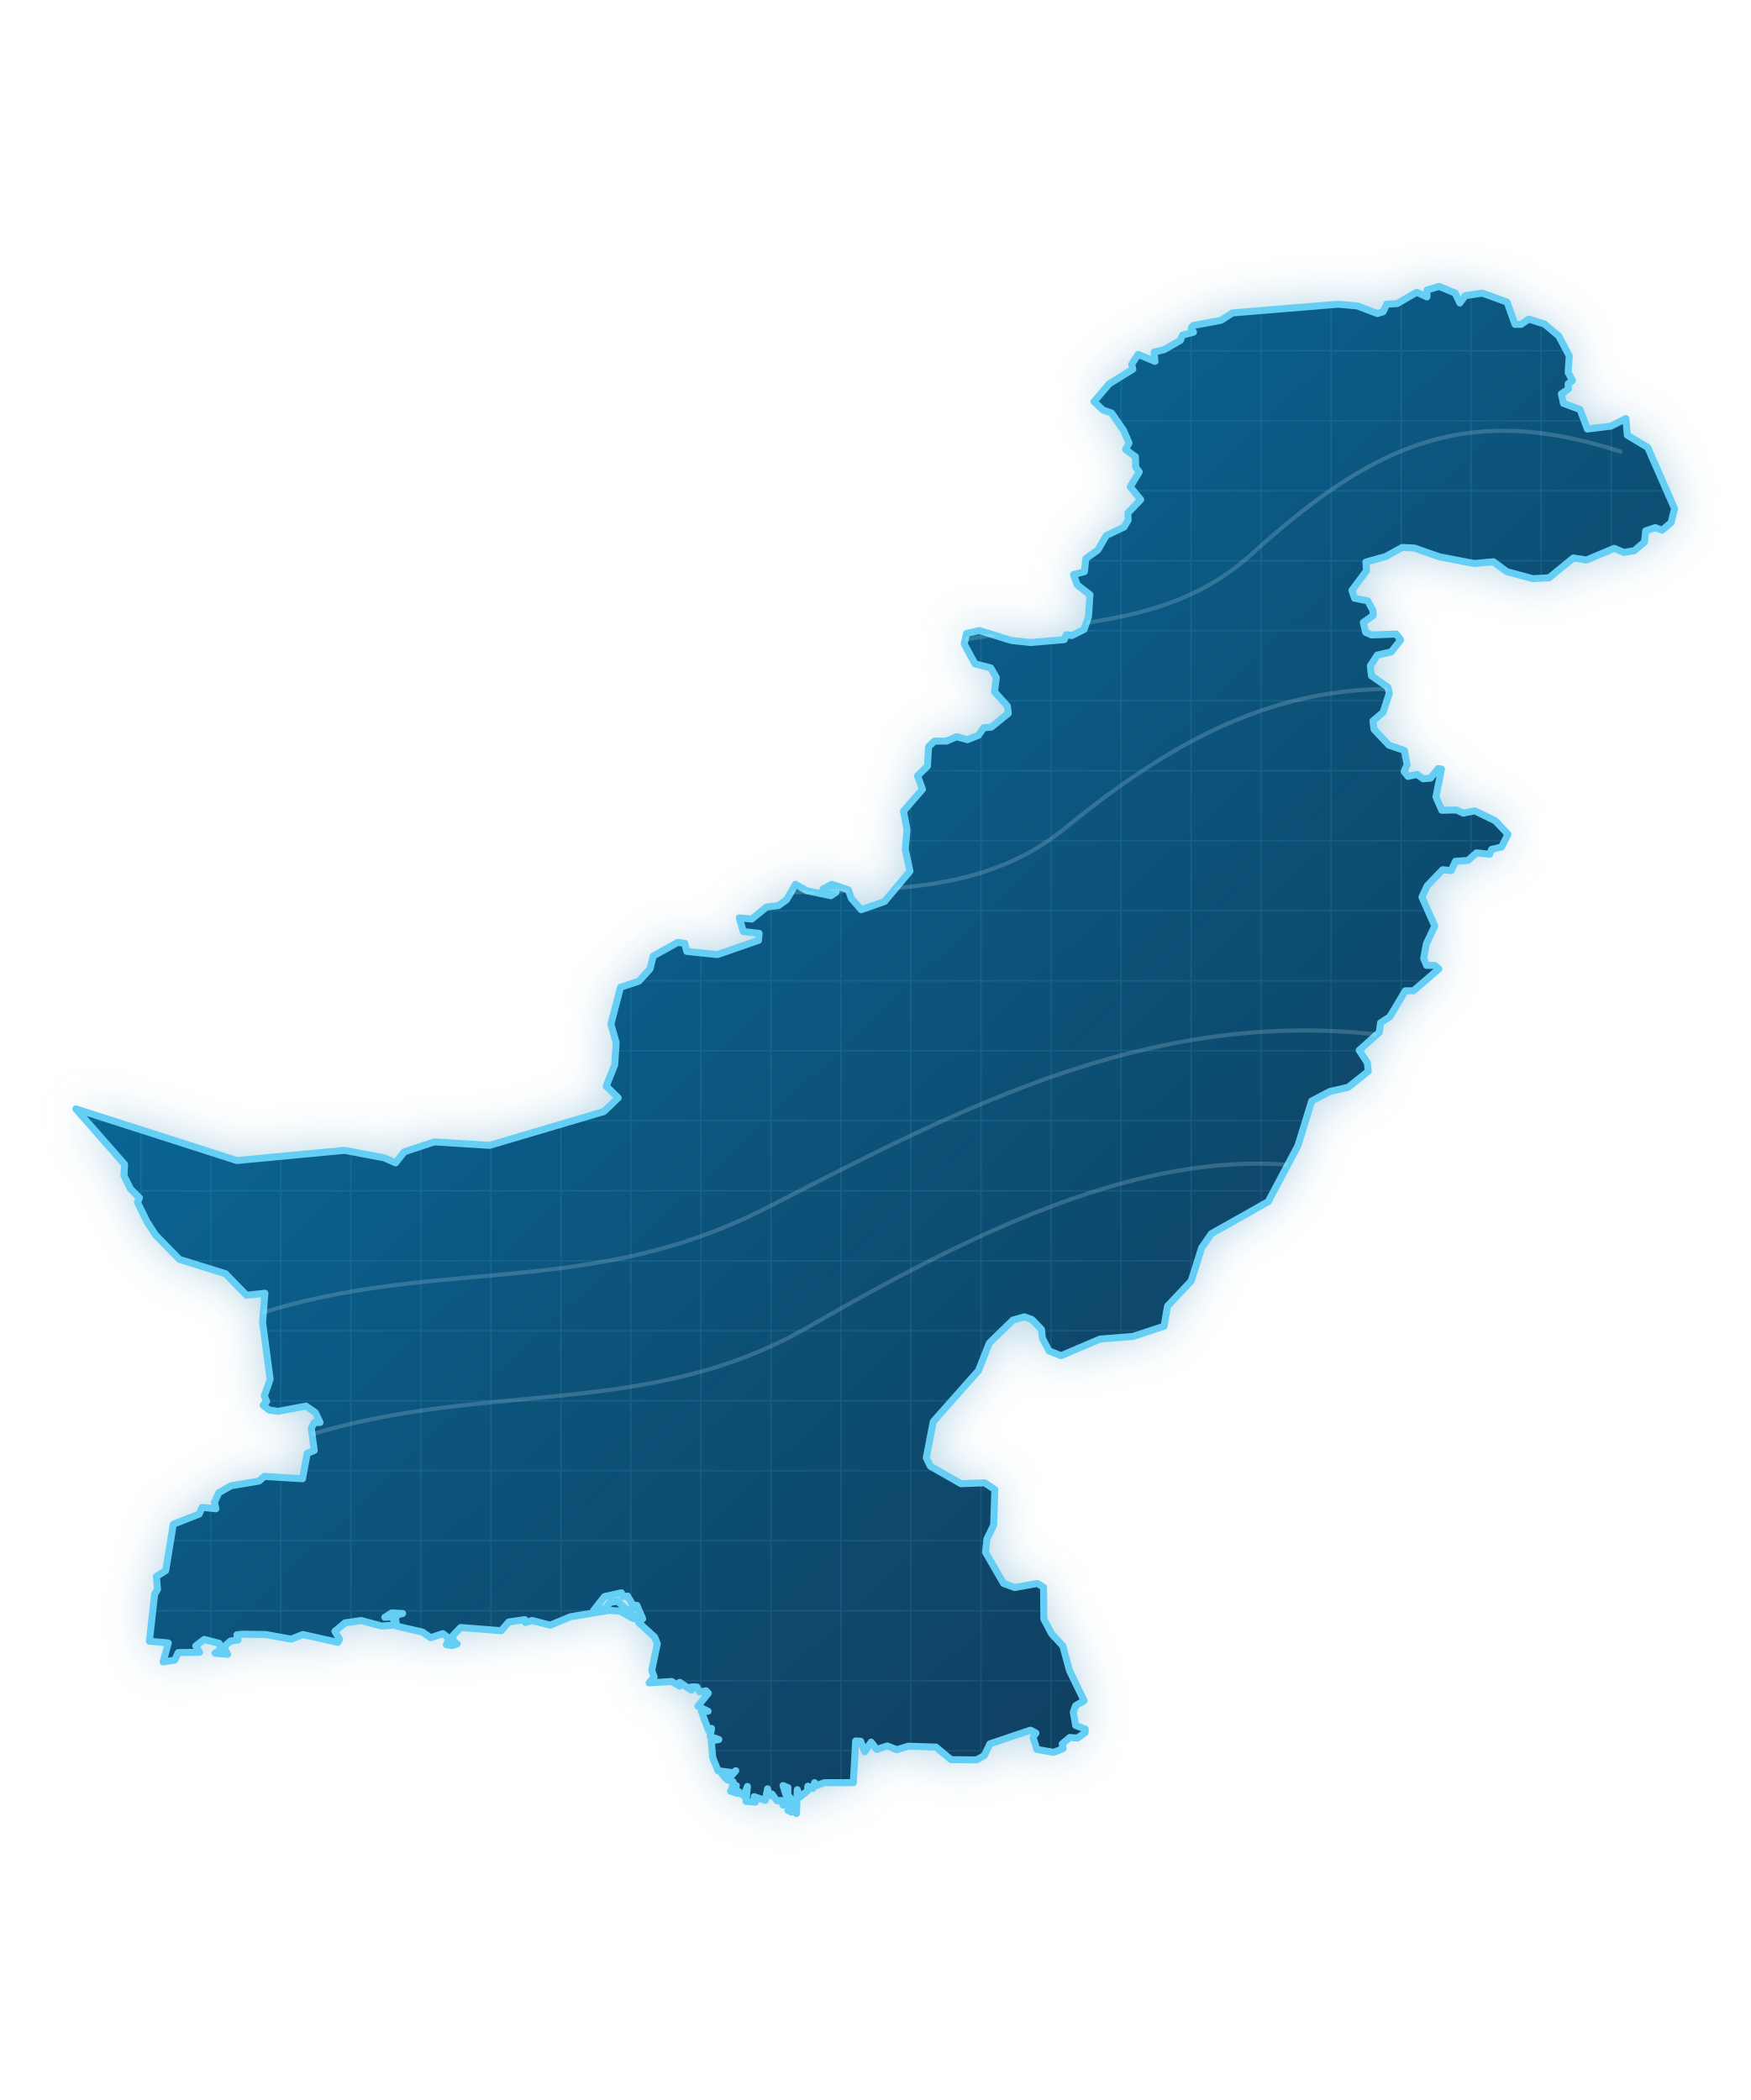
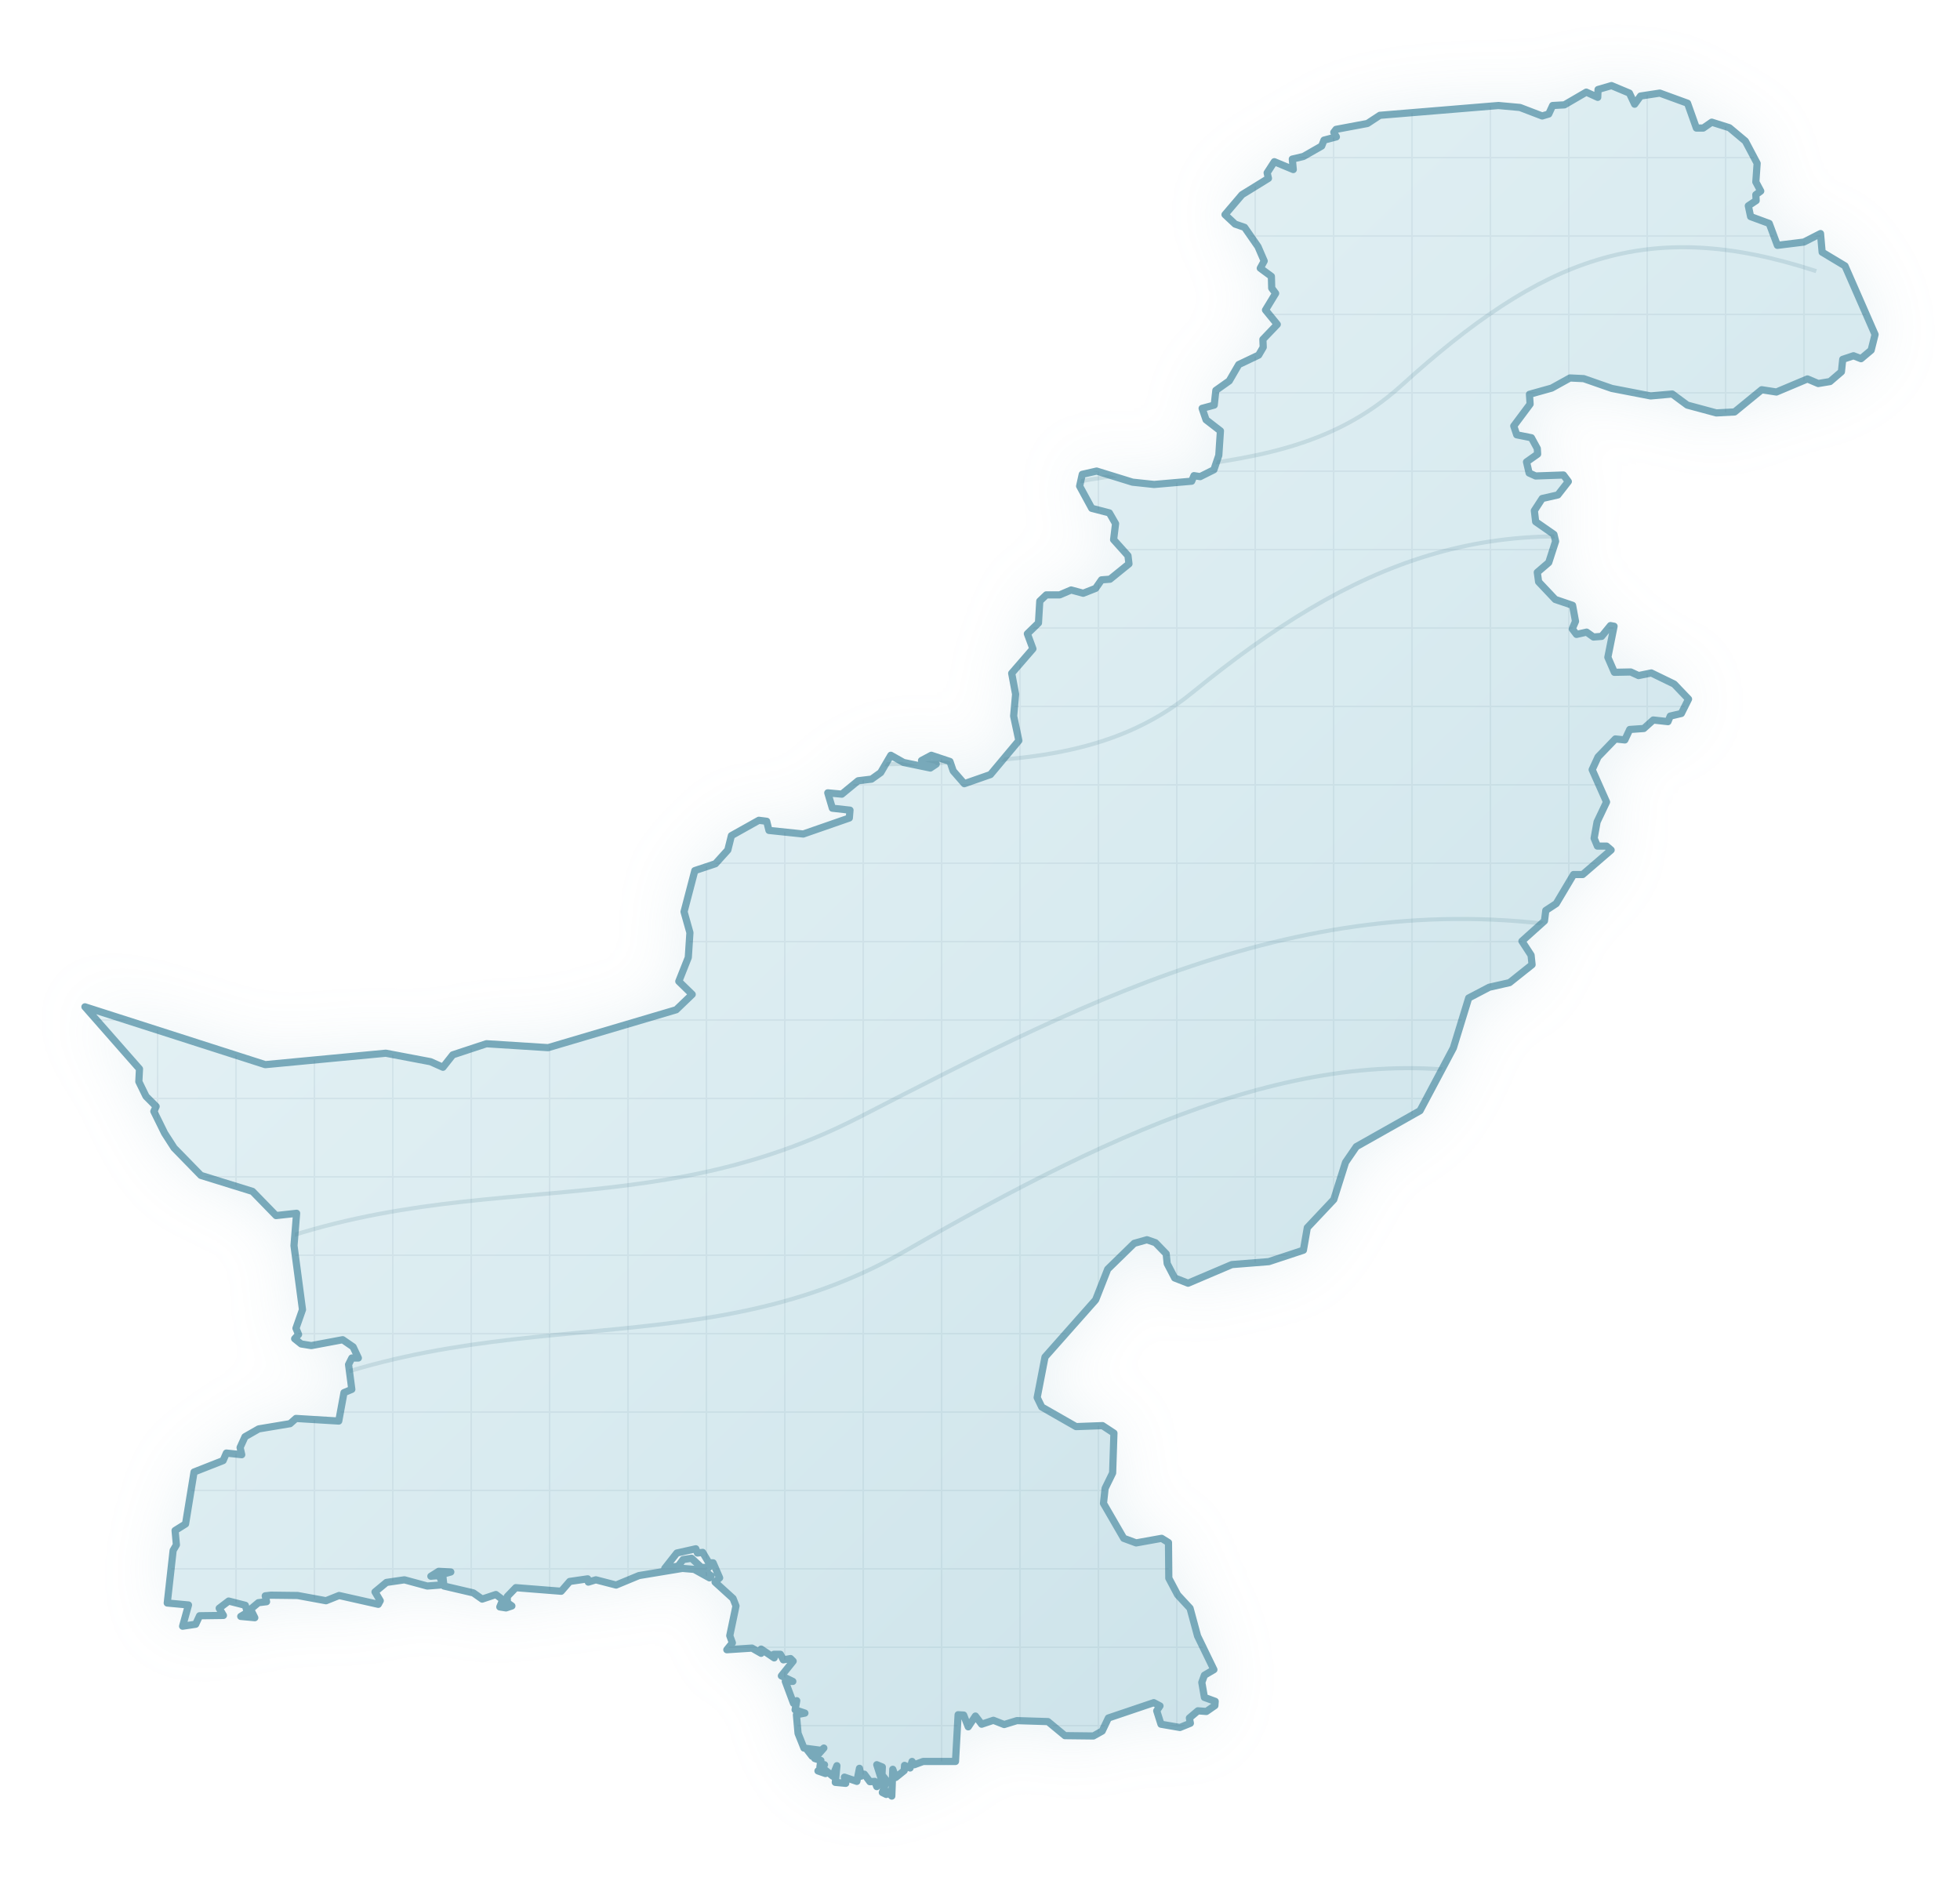
- <svg xmlns="http://www.w3.org/2000/svg" viewBox="0 0 600 720" role="presentation">
+ <svg xmlns="http://www.w3.org/2000/svg" viewBox="0 72 600 580" role="presentation">
  <defs>
    <linearGradient id="land" x1="0" y1="0" x2="1" y2="1">
-       <stop offset="0" stop-color="#087cb7" />
-       <stop offset="0.52" stop-color="#0c5279" />
-       <stop offset="1" stop-color="#12324f" />
+       <stop offset="0" stop-color="#edf6f8" />
+       <stop offset="0.52" stop-color="#d9ebf0" />
+       <stop offset="1" stop-color="#c4dde5" />
    </linearGradient>
    <pattern id="grid" width="24" height="24" patternUnits="userSpaceOnUse">
-       <path d="M24 0H0V24" fill="none" stroke="#65cef5" stroke-opacity=".15" stroke-width="1" />
+       <path d="M24 0H0V24" fill="none" stroke="#356b80" stroke-opacity=".12" stroke-width="1" />
    </pattern>
    <filter id="glow" x="-30%" y="-30%" width="160%" height="160%">
-       <feGaussianBlur stdDeviation="8" result="blur" />
+       <feGaussianBlur stdDeviation="10" result="blur" />
      <feMerge>
        <feMergeNode in="blur" />
        <feMergeNode in="SourceGraphic" />
      </feMerge>
    </filter>
    <path id="country" d="M537.9 122L537.5 127.7L539 130.5L537.5 131.6L537.6 133.4L535.2 135L535.9 138.3L541.6 140.4L544.1 147.1L552.2 146.1L557.3 143.5L557.8 149.2L564.8 153.4L574 174.4L572.8 179.2L569.7 181.8L567.4 180.9L564.1 182L563.7 185.8L560.2 188.8L556.6 189.4L553.3 188L543.8 192L539.3 191.3L531 198.1L525.4 198.4L516.5 196L511.9 192.6L505.3 193.2L493.4 190.9L484.8 187.9L480.6 187.7L475 190.8L468.2 192.7L468.4 195.7L463.4 202.4L464.3 205.1L468.8 206L470.6 209.3L470.7 211L467.3 213.4L468.1 216.8L470.1 217.7L478.6 217.4L480.1 219.4L476.9 223.5L472.1 224.6L469.7 228.3L470.1 231.7L475.7 235.6L476.2 237.7L474.1 244.2L470.6 247.2L471 250.1L476.1 255.5L481.4 257.3L482.3 262.2L481.3 264.5L482.6 266.2L485.7 265.5L487.8 267L490.3 266.8L493 263.5L494.1 263.7L492.2 273.2L494.2 277.8L499.2 277.7L501.6 278.8L505.5 278L512.5 281.4L516.9 286L514.7 290.4L511.3 291.2L510.6 292.9L506.1 292.4L503.2 295L498.9 295.3L497.4 298.5L494.5 298.2L489.2 303.7L487.4 307.6L491.8 317.5L488.9 323.6L488 328.6L489 331L491.8 331L493.2 332.2L484.5 339.7L481.7 339.7L476.4 348.6L473.2 350.7L472.8 353.9L465.9 360.1L468.7 364.4L469 367.3L462.1 372.8L455.9 374.2L449.6 377.5L444.9 392.8L434.7 412L415.2 423L411.9 427.8L408.3 439.2L400.2 447.8L399 454.7L388.4 458.2L377.1 459.1L363.7 464.8L359.6 463.2L357.3 458.8L357 455.8L353.7 452.4L351.1 451.5L347.2 452.6L339.1 460.5L335.4 469.9L319.9 487.4L317.5 499.8L318.9 502.7L329.4 508.7L337.5 508.4L341 510.7L340.6 522.9L338.3 527.6L337.8 532.2L344 542.9L347.8 544.3L355.6 542.9L357.7 544.2L357.8 555.1L360.5 560.2L364.3 564.3L366.6 572.8L371.6 583.1L368.7 584.8L367.9 587L368.7 591.6L372 592.8L371.9 594.1L369.3 595.9L366.7 595.7L364.1 597.9L364.4 599.5L361.2 600.8L355.4 599.8L354.1 595.7L355.1 594.2L353.2 593.2L339.3 597.9L337.4 601.9L334.7 603.4L326 603.3L320.8 599L311.3 598.7L307.4 599.9L304.1 598.6L300.5 599.8L298.6 597.3L296.4 600.6L295 597L293.3 596.9L292.5 611.2L282.6 611.2L279.9 612.2L279.2 611.2L278.6 613.2L276.9 612.4L276.8 614L274.2 616.1L273.3 613.6L273 621.8L271.4 620.3L271.3 621.3L270.1 620.7L271.4 617.1L270 615.3L270.1 612.9L268.4 612.2L269.8 616.6L268.4 618.9L267.8 617.3L266.3 617.4L264.6 615.1L263.6 615.7L263.1 613.3L262.3 617.3L258.5 616L258.9 617.9L255.7 617.6L256.2 612.5L254.9 615.7L252.7 613.9L252.7 614.9L250.4 614.1L252.4 612.2L251 612.8L251.3 610.9L249.4 610.3L252.2 607.1L251.4 607.8L246.1 607.1L244.3 602.6L243.8 596.9L246.4 596.4L243.4 595.4L243.9 592.6L242.9 593.4L240.4 586.7L242.7 586.7L239.2 585L242.8 580.5L242 579.7L239.8 580.1L238.9 578.4L236.9 578.4L237 579.5L233 576.8L233 578.1L230.2 576.5L222.5 577L224.2 574.9L223.4 572.7L225.3 563.6L224.4 561.3L218.9 556.3L220.3 555L218.3 550.4L217 550.4L215.1 547.2L213.5 547.4L213 546.1L207.2 547.4L203.5 552.1L207.6 551.4L209.1 549.4L211.7 549L214.7 551.8L217 551.8L215.8 552.9L217.7 554.4L217.2 555L212.5 552.4L208.9 552.1L195.6 554.3L188.6 557.2L182.4 555.6L180.1 556.3L179.9 555.3L174.4 556.1L171.8 559.1L157.9 558L155.3 560.7L155.3 562.6L156.7 563.6L154.9 564.2L153 563.9L153.9 561.7L151.8 560.1L147.6 561.5L144.9 559.6L135.9 557.5L135.5 553.9L138 553.2L134.3 553L131.9 554.5L134.4 554.3L135.4 556.4L134.7 557.2L130.8 557.5L123.8 555.6L118.3 556.4L114.8 559.3L116.4 562L115.8 563.1L103.8 560.4L99.8 562L91.1 560.4L82.9 560.3L81.2 560.5L81.6 562.3L79.1 562.6L76.7 564.6L78 567.2L73.7 566.8L75.7 565.6L75.1 563.4L70 562.1L67.1 564.3L68.4 566.5L61.1 566.6L59.9 569.2L55.9 569.8L57.7 563.3L51.2 562.7L53 546.6L54 544.9L53.6 540.5L56.8 538.5L59.4 522.6L68.3 519.1L69.3 516.8L74 517.3L73.5 515.1L75 511.8L79.2 509.4L88.8 507.8L90.6 506.2L103.7 507L105.3 498.3L107.7 497.3L106.7 489.7L107.7 487.7L109.7 487.7L108.1 484.3L104.9 482.1L95.3 483.9L92.2 483.4L90.2 481.8L91.4 480.5L90.6 478.6L92.6 472.9L90 453.3L90.8 443.4L84.5 444.1L77.3 436.7L61.5 431.8L53.3 423.4L50.4 418.9L47.1 412.2L47.8 410.7L44.7 407.6L42.5 403.1L42.7 399.2L26 380.2L81.2 397.9L118.1 394.4L131.8 397L135.6 398.7L138.6 394.9L148.9 391.5L167.8 392.7L207 381.1L211.9 376.4L207.8 372.4L210.7 365.1L211.2 357.5L209.4 351.1L212.7 338.5L219 336.4L222.8 332.2L223.9 327.8L232.3 323.1L234.7 323.4L235.4 326.2L245.9 327.3L260 322.4L260.2 320L254.8 319.4L253.4 314.7L257.7 315.1L262.7 311L266.8 310.5L269.6 308.5L272.7 303.2L276.6 305.4L284.8 307.1L286.6 305.9L282.1 304.8L285.1 303.2L290.8 305.1L291.8 308L295.2 311.9L303.2 309.1L311.9 298.7L310.3 291.2L310.9 284.5L309.7 278.1L316.2 270.6L314.5 266L317.9 262.7L318.3 256L320.3 254.1L324.4 254.1L327.9 252.6L331.6 253.6L335.4 252.1L337.2 249.5L339.8 249.3L345.6 244.6L345.3 242.1L340.9 237.2L341.5 232.3L339.6 229L334.2 227.6L330.5 220.8L331.3 217.2L335.7 216.2L346.7 219.6L353.3 220.3L364.8 219.3L365.5 217.6L367.4 217.9L371.6 215.8L373.1 211.4L373.6 203.9L369.2 200.5L368 197L371.7 196L372.2 191.5L376.3 188.6L379.2 183.6L385.3 180.7L386.7 178.3L386.6 175.9L391 171.3L387.4 166.9L390.5 161.8L389.3 160.2L389.2 156.6L385.8 154.1L387 151.9L385.1 147.5L381 141.6L378.1 140.6L375 137.7L380.2 131.6L388.3 126.6L387.9 124.9L390.1 121.5L395.9 123.9L395.6 120.7L399 119.9L404.6 116.7L405.3 114.9L409.1 113.9L408.3 112.5L409 111.6L418.6 109.8L422.4 107.3L458.7 104.3L465.3 104.9L472.1 107.5L474.1 106.9L475.3 104.3L478.9 104.1L485.6 100.2L489.1 101.8L489.2 99.4L493.3 98.2L498.8 100.5L500.4 103.9L502.2 101.4L508.1 100.5L516.6 103.6L519.3 111.2L521.4 111.2L524 109.4L529.4 111.1L534.3 115.2L537.9 122ZM246.9 607.4L250.6 608L248.6 609.6L246.9 607.4Z" />
    <clipPath id="country-clip">
      <use href="#country" />
    </clipPath>
  </defs>
-   <use href="#country" fill="#066da3" opacity=".32" filter="url(#glow)" />
-   <use href="#country" fill="url(#land)" stroke="#65cef5" stroke-width="2.4" stroke-linejoin="round" />
-   <use href="#country" fill="url(#grid)" opacity=".75" />
-   <g clip-path="url(#country-clip)" fill="none" stroke="#dff3fc" stroke-opacity=".19" stroke-width="1.4">
+   <use href="#country" fill="#73abc0" opacity=".17" filter="url(#glow)" />
+   <use href="#country" fill="url(#land)" stroke="#78a9ba" stroke-width="2.2" stroke-linejoin="round" />
+   <use href="#country" fill="url(#grid)" opacity=".62" />
+   <g clip-path="url(#country-clip)" fill="none" stroke="#4b7d90" stroke-opacity=".17" stroke-width="1.25">
    <path d="M54 465C132 424 191 451 263 414S405 340 493 358" />
    <path d="M68 508C145 466 211 493 277 455S405 388 464 403" />
    <path d="M180 326C247 288 316 324 365 284S457 226 521 242" />
    <path d="M270 244C327 202 386 229 429 190S504 138 556 155" />
  </g>
</svg>
